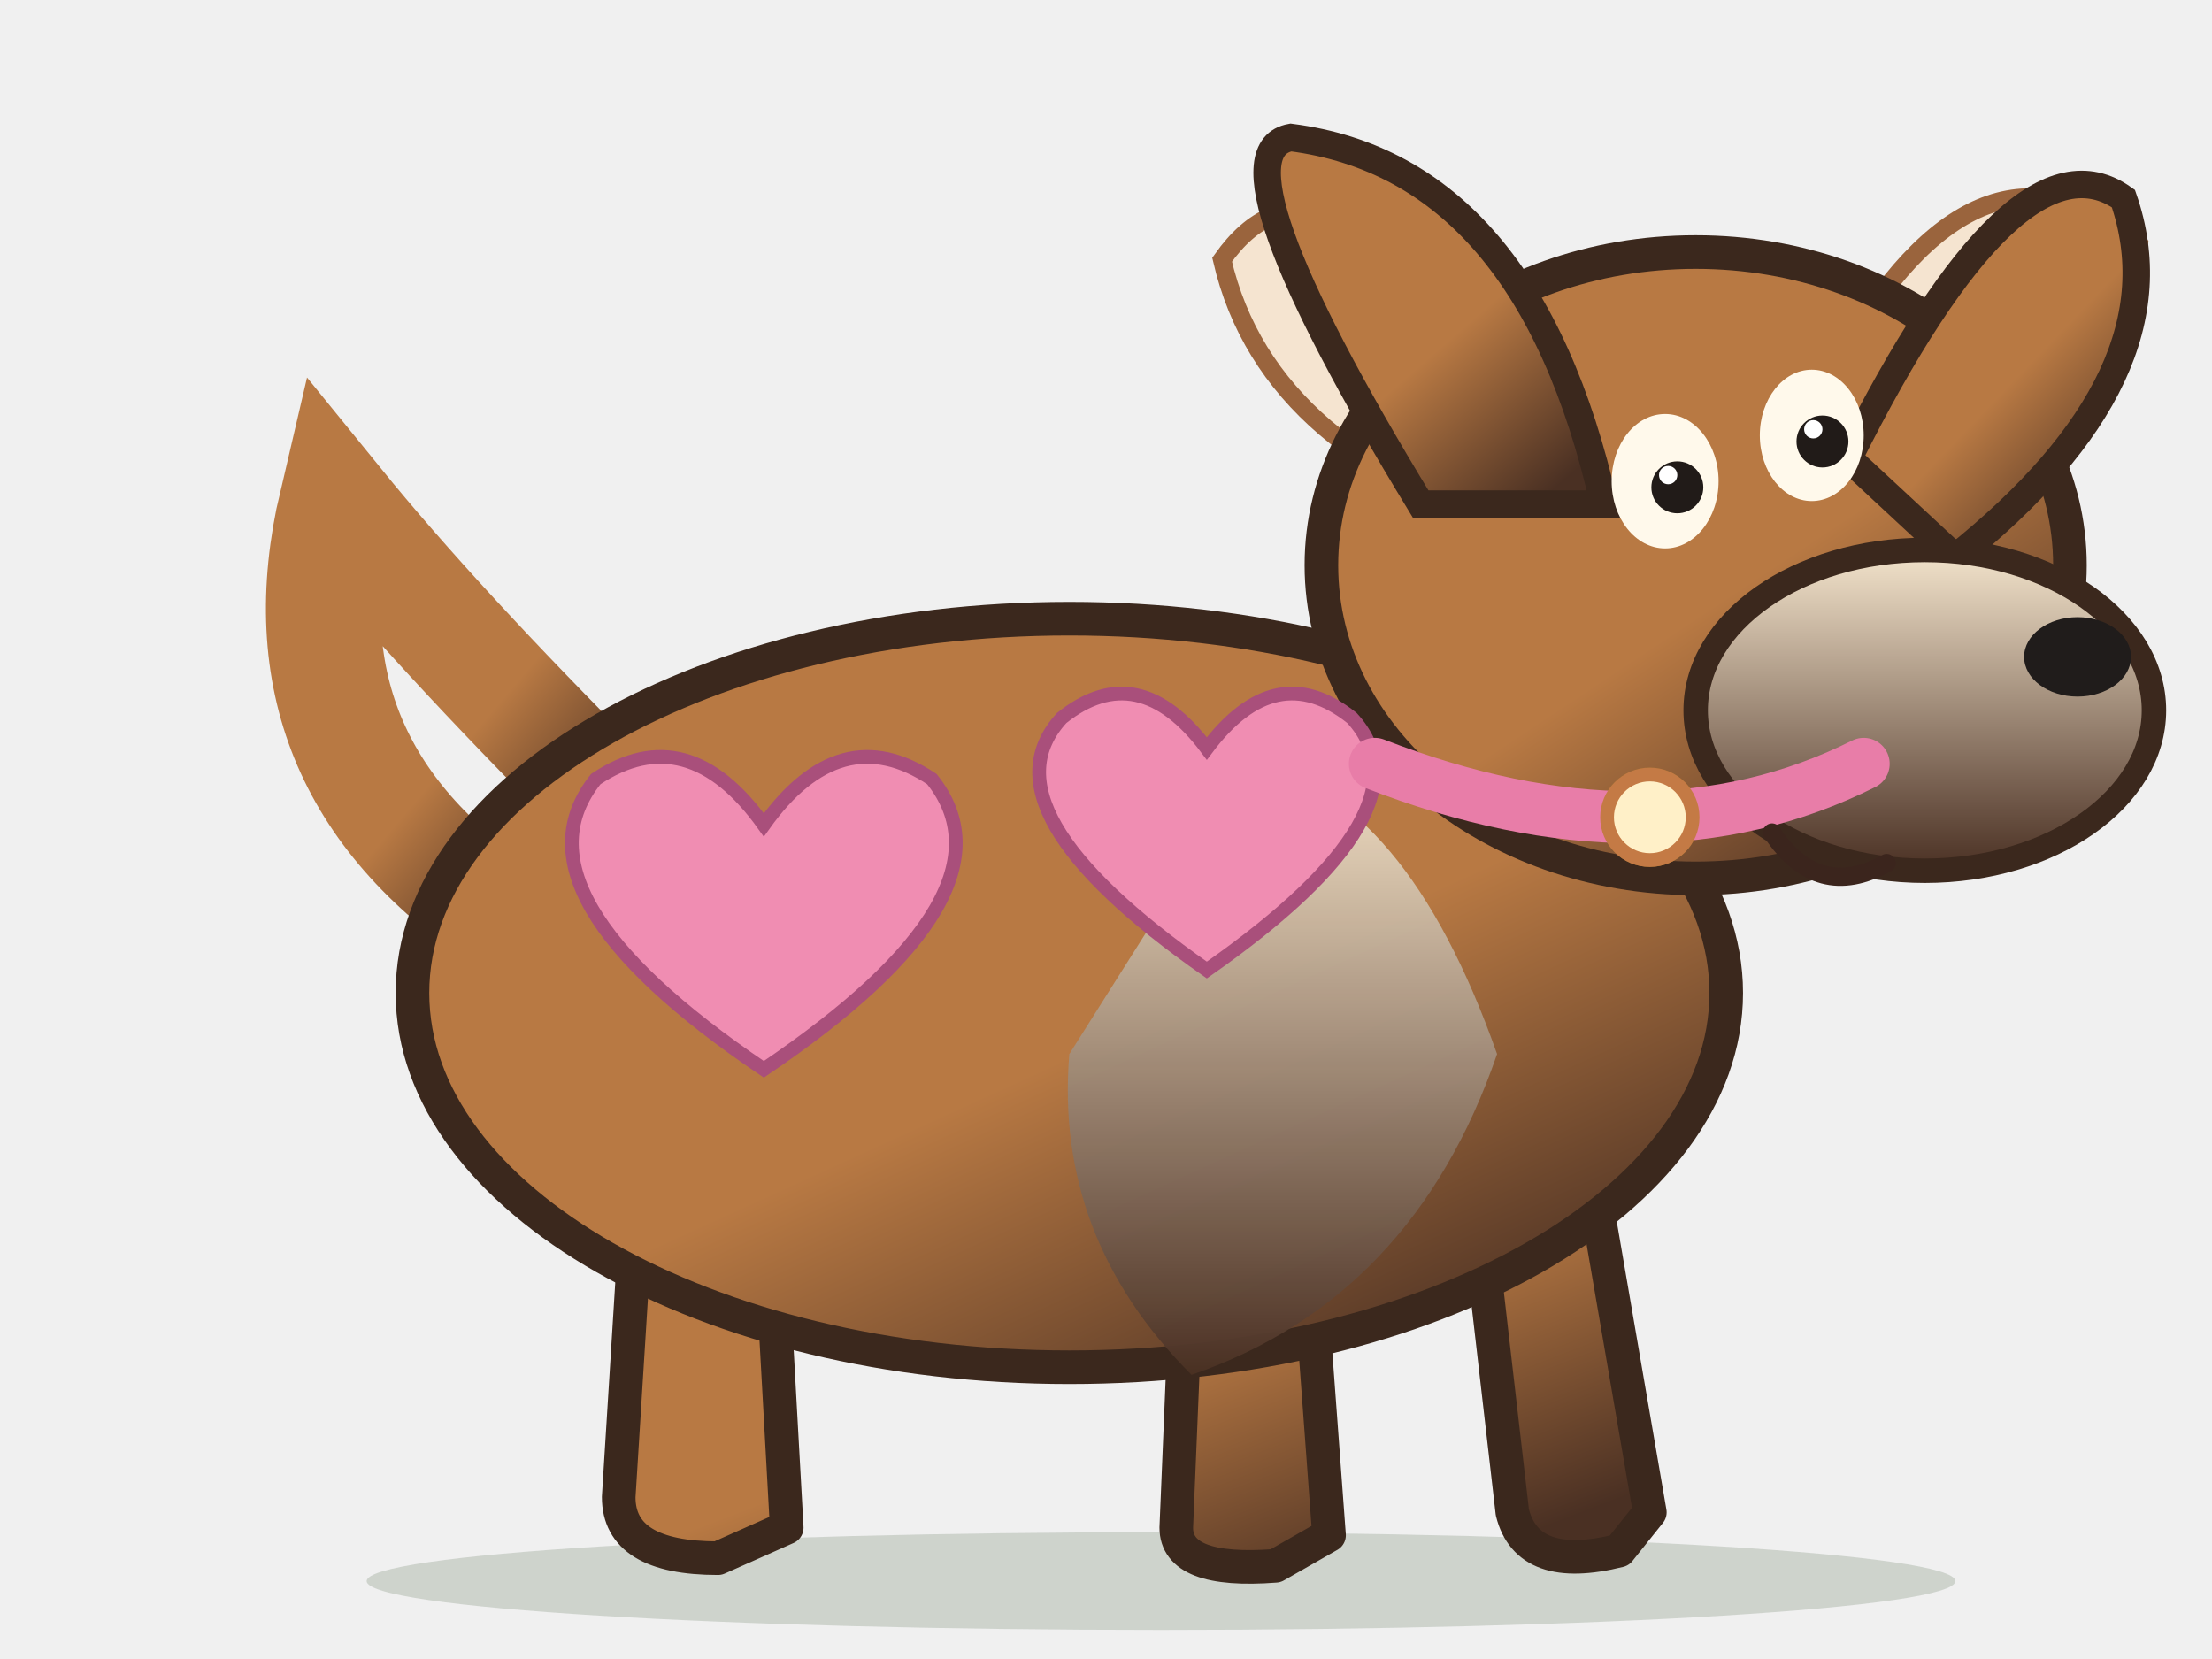
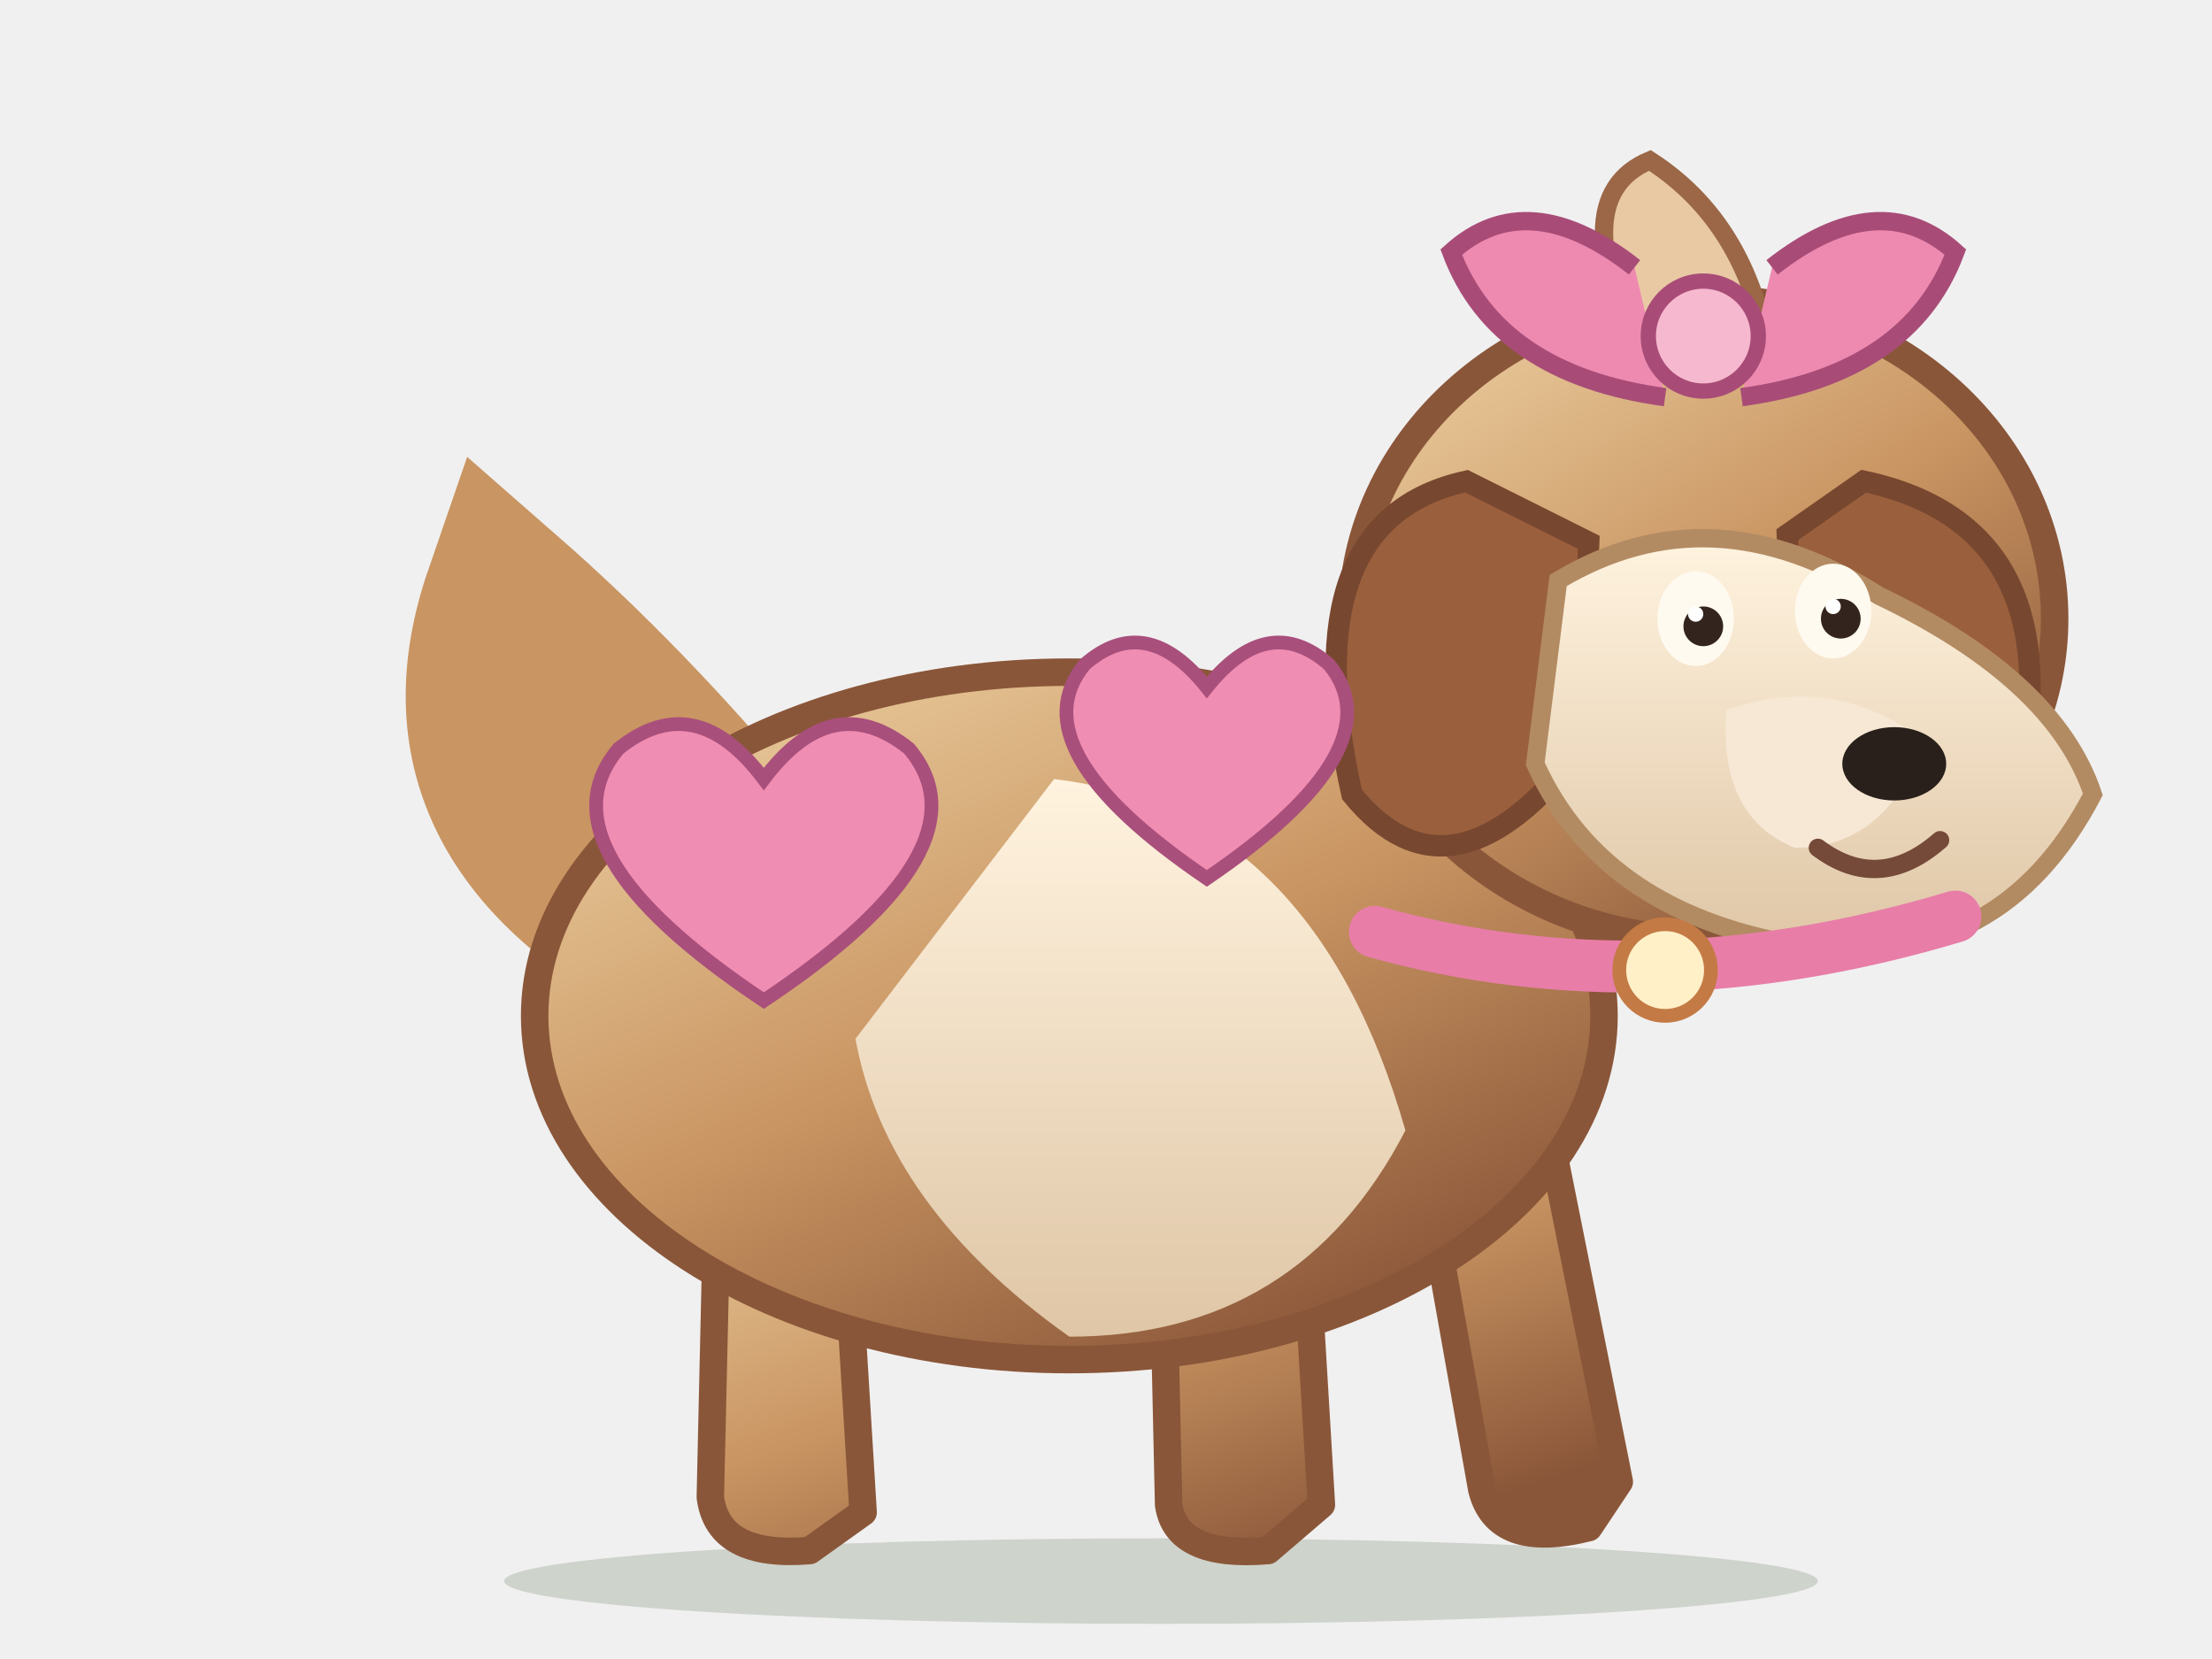
- <svg xmlns="http://www.w3.org/2000/svg" viewBox="0 0 1448 1086" width="1448" height="1086" role="img" aria-label="Cachorro namorados">
+ <svg xmlns="http://www.w3.org/2000/svg" viewBox="0 0 1448 1086" width="1448" height="1086" role="img" aria-label="Shih Tzu dos namorados">
  <defs>
-     <linearGradient id="coat" x1="0" y1="0" x2="0.8" y2="1">
-       <stop stop-color="#b87943" />
-       <stop offset=".6" stop-color="#b87943" />
-       <stop offset="1" stop-color="#4a3023" />
+     <linearGradient id="coat" x2=".7" y2="1">
+       <stop stop-color="#f0d5a8" />
+       <stop offset=".55" stop-color="#c99562" />
+       <stop offset="1" stop-color="#8a5639" />
    </linearGradient>
-     <linearGradient id="chest" x1="0" y1="0" x2="0" y2="1">
-       <stop stop-color="#f3e4cc" />
-       <stop offset="1" stop-color="#4a3023" />
+     <linearGradient id="cream" x2="0" y2="1">
+       <stop stop-color="#fff3df" />
+       <stop offset="1" stop-color="#dfc6a6" />
    </linearGradient>
  </defs>
-   <ellipse cx="760" cy="1035" rx="520" ry="32" fill="#18380f" opacity=".16" />
-   <path d="M330 600Q180 500 220 330Q285 410 395 520" fill="none" stroke="url(#coat)" stroke-width="75" stroke-linecap="round" />
-   <path d="M420 740L405 980Q405 1020 470 1020L515 1000L500 730M780 760L770 1000Q770 1030 835 1025L870 1005L850 735M960 730L990 990Q1000 1030 1060 1015L1080 990L1030 700" fill="url(#coat)" stroke="#3b281d" stroke-width="22" stroke-linejoin="round" />
-   <ellipse cx="700" cy="650" rx="430" ry="245" fill="url(#coat)" stroke="#3b281d" stroke-width="22" />
-   <path d="M820 500Q920 520 980 690Q925 850 780 900Q690 810 700 690Z" fill="url(#chest)" opacity=".95" />
-   <path d="M960 225Q860 85 800 170Q830 300 1010 350M1210 225Q1300 75 1400 160Q1380 300 1260 355" fill="#f5e4d0" stroke="#9a643d" stroke-width="12" />
-   <ellipse cx="1110" cy="370" rx="245" ry="205" fill="url(#coat)" stroke="#3b281d" stroke-width="22" />
-   <path d="M930 330Q790 100 845 90Q1000 110 1050 330Z" fill="url(#coat)" stroke="#3b281d" stroke-width="18" />
-   <path d="M1210 300Q1320 80 1390 130Q1430 245 1280 365Z" fill="url(#coat)" stroke="#3b281d" stroke-width="18" />
-   <ellipse cx="1260" cy="465" rx="150" ry="105" fill="url(#chest)" stroke="#3b281d" stroke-width="16" />
-   <ellipse cx="1360" cy="430" rx="35" ry="26" fill="#201c1b" />
-   <ellipse cx="1090" cy="315" rx="35" ry="44" fill="#fff9eb" />
-   <ellipse cx="1186" cy="285" rx="34" ry="43" fill="#fff9eb" />
-   <circle cx="1098" cy="319" r="17" fill="#211b18" />
-   <circle cx="1193" cy="289" r="17" fill="#211b18" />
-   <circle cx="1092" cy="311" r="6" fill="#fff" />
-   <circle cx="1187" cy="281" r="6" fill="#fff" />
-   <path d="M900 500Q1080 570 1220 500" fill="none" stroke="#3569a8" stroke-width="32" stroke-linecap="round" />
-   <circle cx="1080" cy="535" r="28" fill="#efc94f" stroke="#986d27" stroke-width="9" />
+   <ellipse cx="760" cy="1035" rx="430" ry="28" fill="#18380f" opacity=".16" />
+   <path d="M440 620Q280 535 330 390Q410 460 485 550" fill="none" stroke="#c99562" stroke-width="105" stroke-linecap="round" />
+   <path d="M470 760L465 980Q470 1020 530 1015L565 990L550 745M760 760L765 985Q770 1020 830 1015L865 985L850 735M930 750L970 975Q980 1015 1040 1000L1060 970L1010 720" fill="url(#coat)" stroke="#8a5639" stroke-width="18" stroke-linejoin="round" />
+   <ellipse cx="700" cy="665" rx="350" ry="225" fill="url(#coat)" stroke="#8a5639" stroke-width="18" />
+   <path d="M690 510Q860 530 920 740Q850 875 700 875Q580 790 560 680Z" fill="url(#cream)" />
+   <ellipse cx="1115" cy="405" rx="230" ry="210" fill="url(#coat)" stroke="#8a5639" stroke-width="18" />
+   <path d="M960 315Q845 340 885 520Q950 600 1035 490L1040 355Z" fill="#9a603d" stroke="#78472f" stroke-width="14" />
+   <path d="M1220 315Q1360 345 1320 520Q1250 600 1175 485L1170 350Z" fill="#9a603d" stroke="#78472f" stroke-width="14" />
+   <path d="M1020 380Q1120 320 1230 390Q1345 445 1370 520Q1310 635 1185 620Q1050 600 1005 500Z" fill="url(#cream)" stroke="#b38b63" stroke-width="12" />
+   <ellipse cx="1110" cy="405" rx="25" ry="31" fill="#fffaf0" />
+   <ellipse cx="1200" cy="400" rx="25" ry="31" fill="#fffaf0" />
+   <circle cx="1115" cy="410" r="13" fill="#33251d" />
+   <circle cx="1205" cy="405" r="13" fill="#33251d" />
+   <circle cx="1110" cy="402" r="5" fill="#fff" />
+   <circle cx="1200" cy="397" r="5" fill="#fff" />
+   <path d="M1130 465Q1200 440 1260 485Q1235 555 1175 555Q1125 535 1130 465Z" fill="#f7e8d5" />
+   <ellipse cx="1240" cy="500" rx="34" ry="24" fill="#29201c" />
+   <path d="M1190 555Q1230 585 1270 550" fill="none" stroke="#754a39" stroke-width="12" stroke-linecap="round" />
+   <path d="M1080 245Q1020 130 1080 105Q1150 150 1160 250" fill="#e9c9a4" stroke="#9b6746" stroke-width="12" />
+   <path d="M1070 175Q1000 120 950 165Q980 245 1090 260M1160 175Q1230 120 1280 165Q1250 245 1140 260" fill="#ee8ab0" stroke="#a84c77" stroke-width="12" />
+   <circle cx="1115" cy="220" r="36" fill="#f6b8ce" stroke="#a84c77" stroke-width="10" />
+   <path d="M900 610Q1080 660 1280 600" fill="none" stroke="#e87da8" stroke-width="34" stroke-linecap="round" />
+   <circle cx="1090" cy="635" r="30" fill="#fff0c8" stroke="#c47a45" stroke-width="9" />
  <g fill="#f08db2" stroke="#a94f7b" stroke-width="9">
-     <path d="M500 540Q450 470 390 510Q330 585 500 700Q670 585 610 510Q550 470 500 540Z" />
-     <path d="M790 490Q745 430 695 470Q640 530 790 635Q940 530 885 470Q835 430 790 490Z" />
+     <path d="M500 510Q455 450 405 490Q350 555 500 655Q650 555 595 490Q545 450 500 510Z" />
+     <path d="M790 450Q750 400 710 435Q665 490 790 575Q915 490 870 435Q830 400 790 450Z" />
  </g>
-   <path d="M900 500Q1080 570 1220 500" fill="none" stroke="#e87da8" stroke-width="34" stroke-linecap="round" />
-   <circle cx="1080" cy="535" r="28" fill="#fff0c8" stroke="#c47a45" stroke-width="9" />
-   <path d="M1160 545Q1190 590 1235 565" stroke="#3b251d" stroke-width="12" fill="none" stroke-linecap="round" />
</svg>
